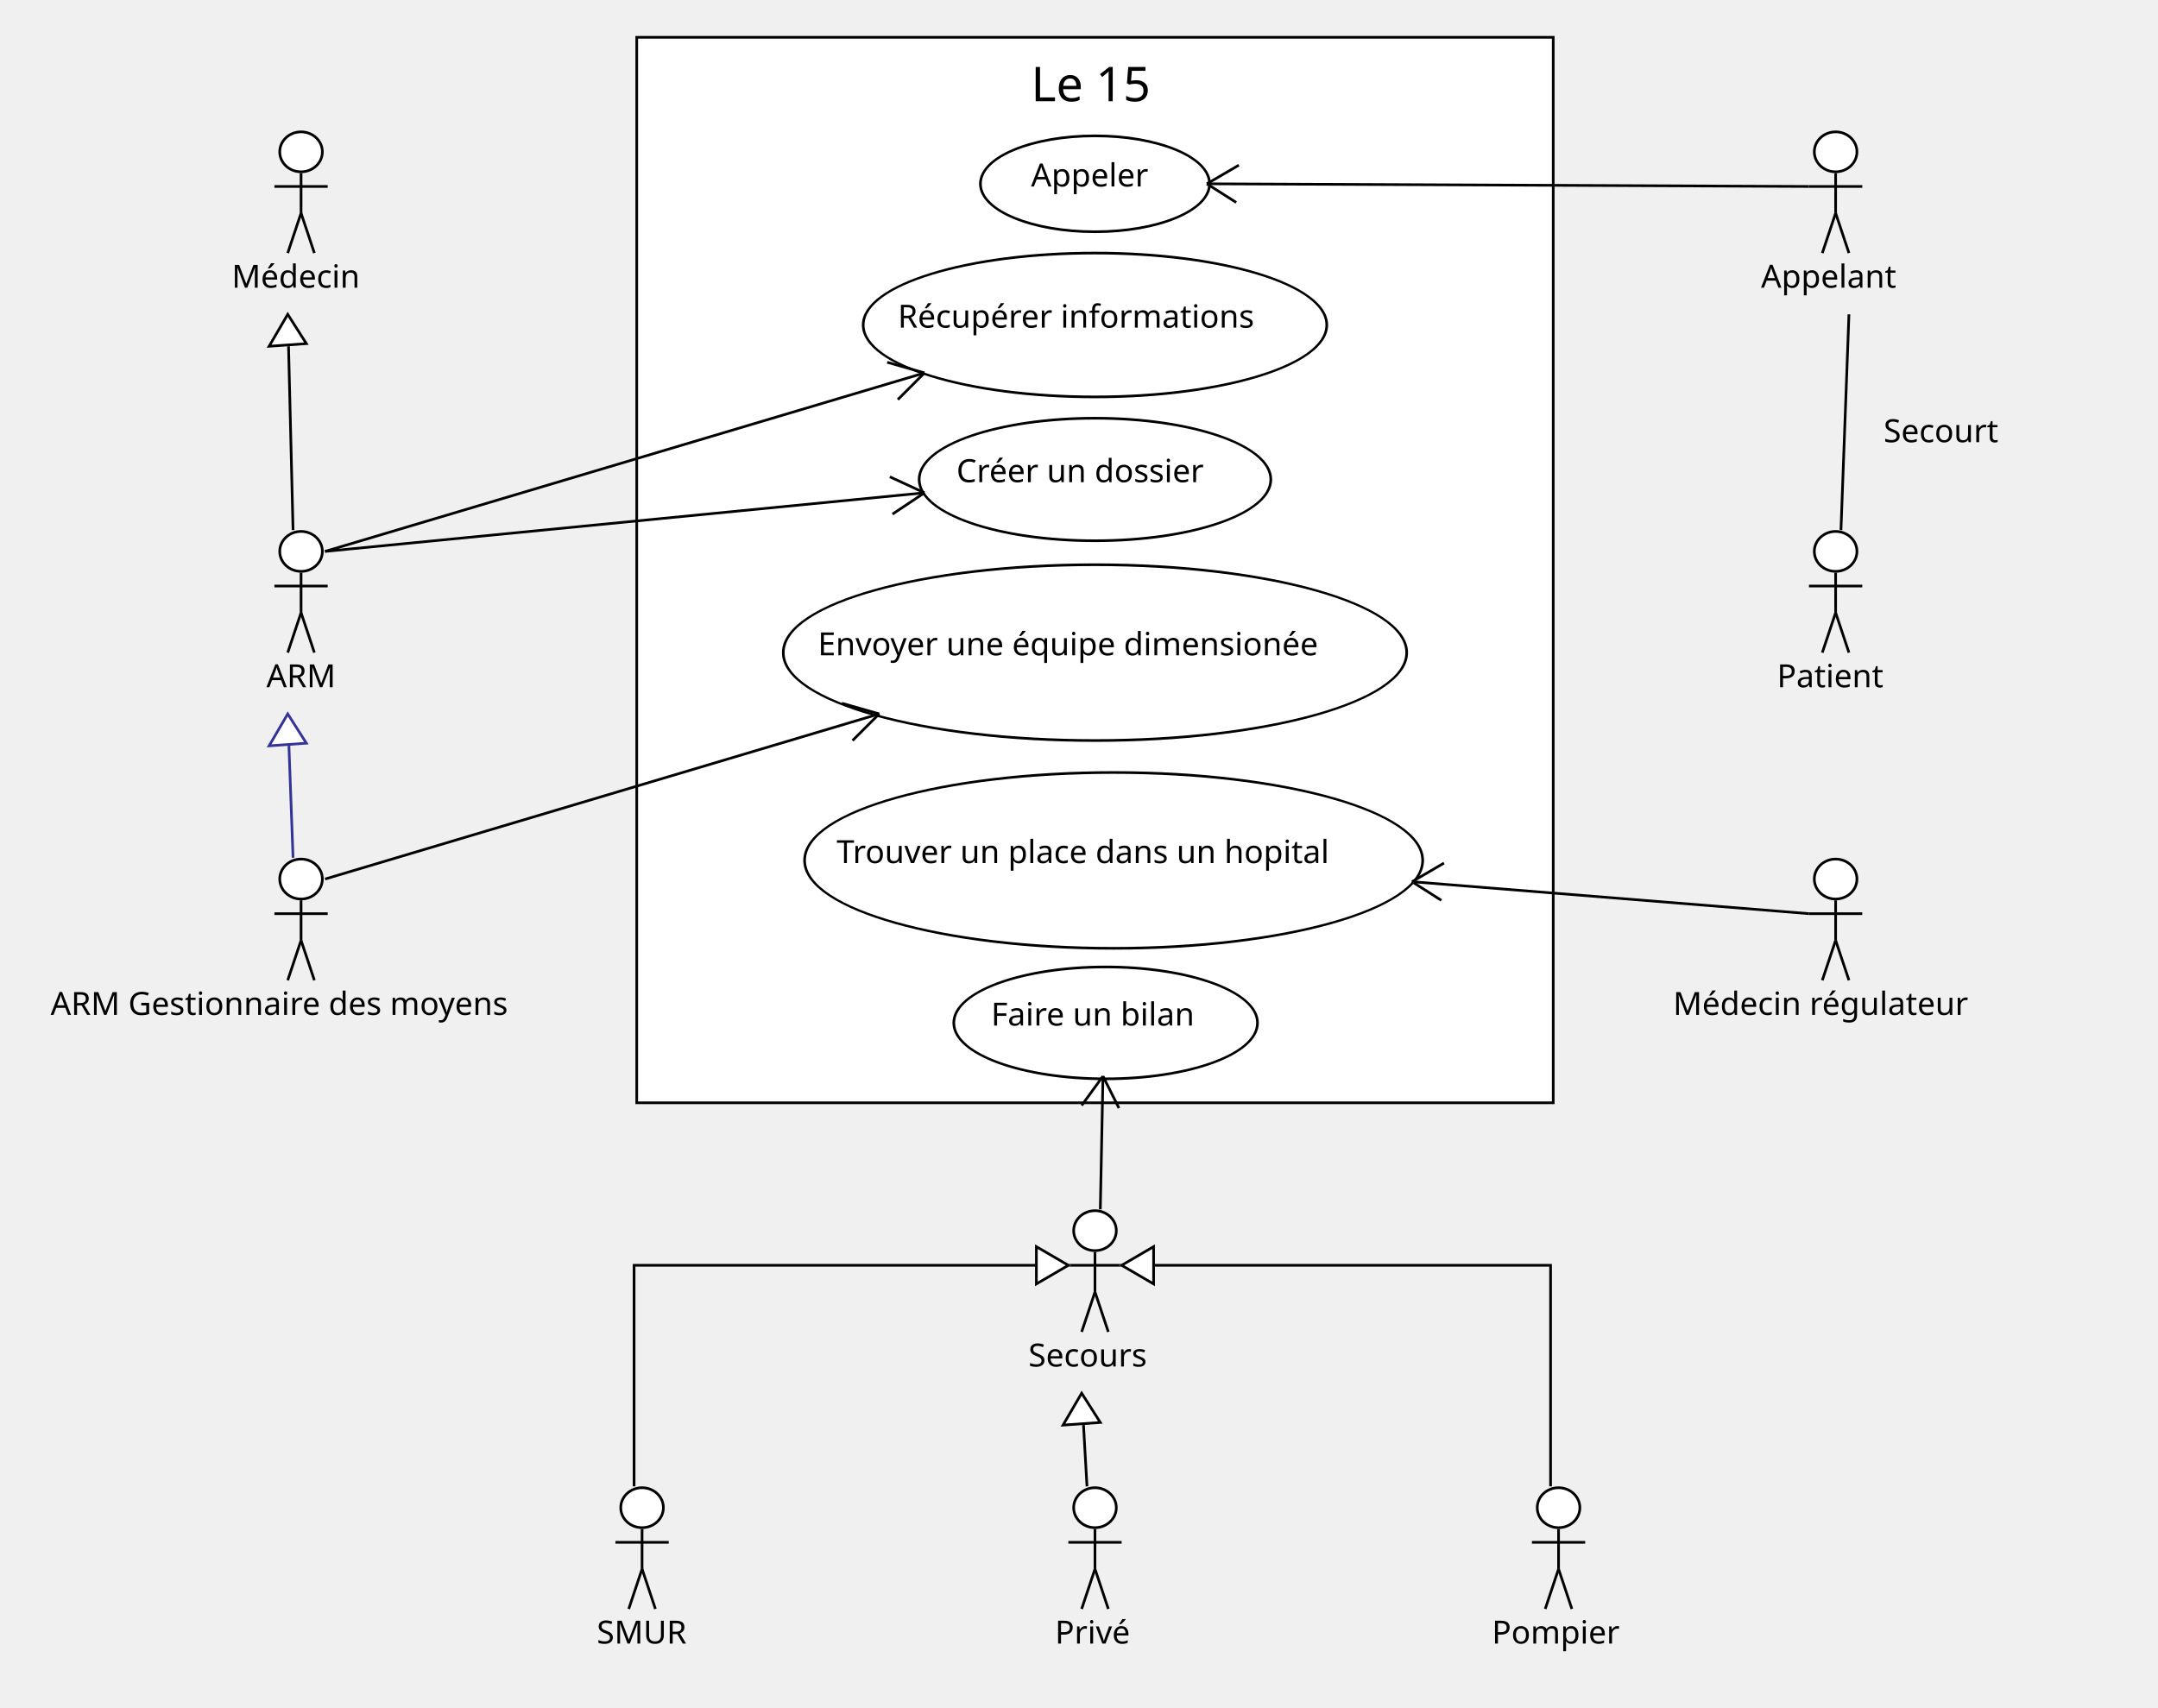
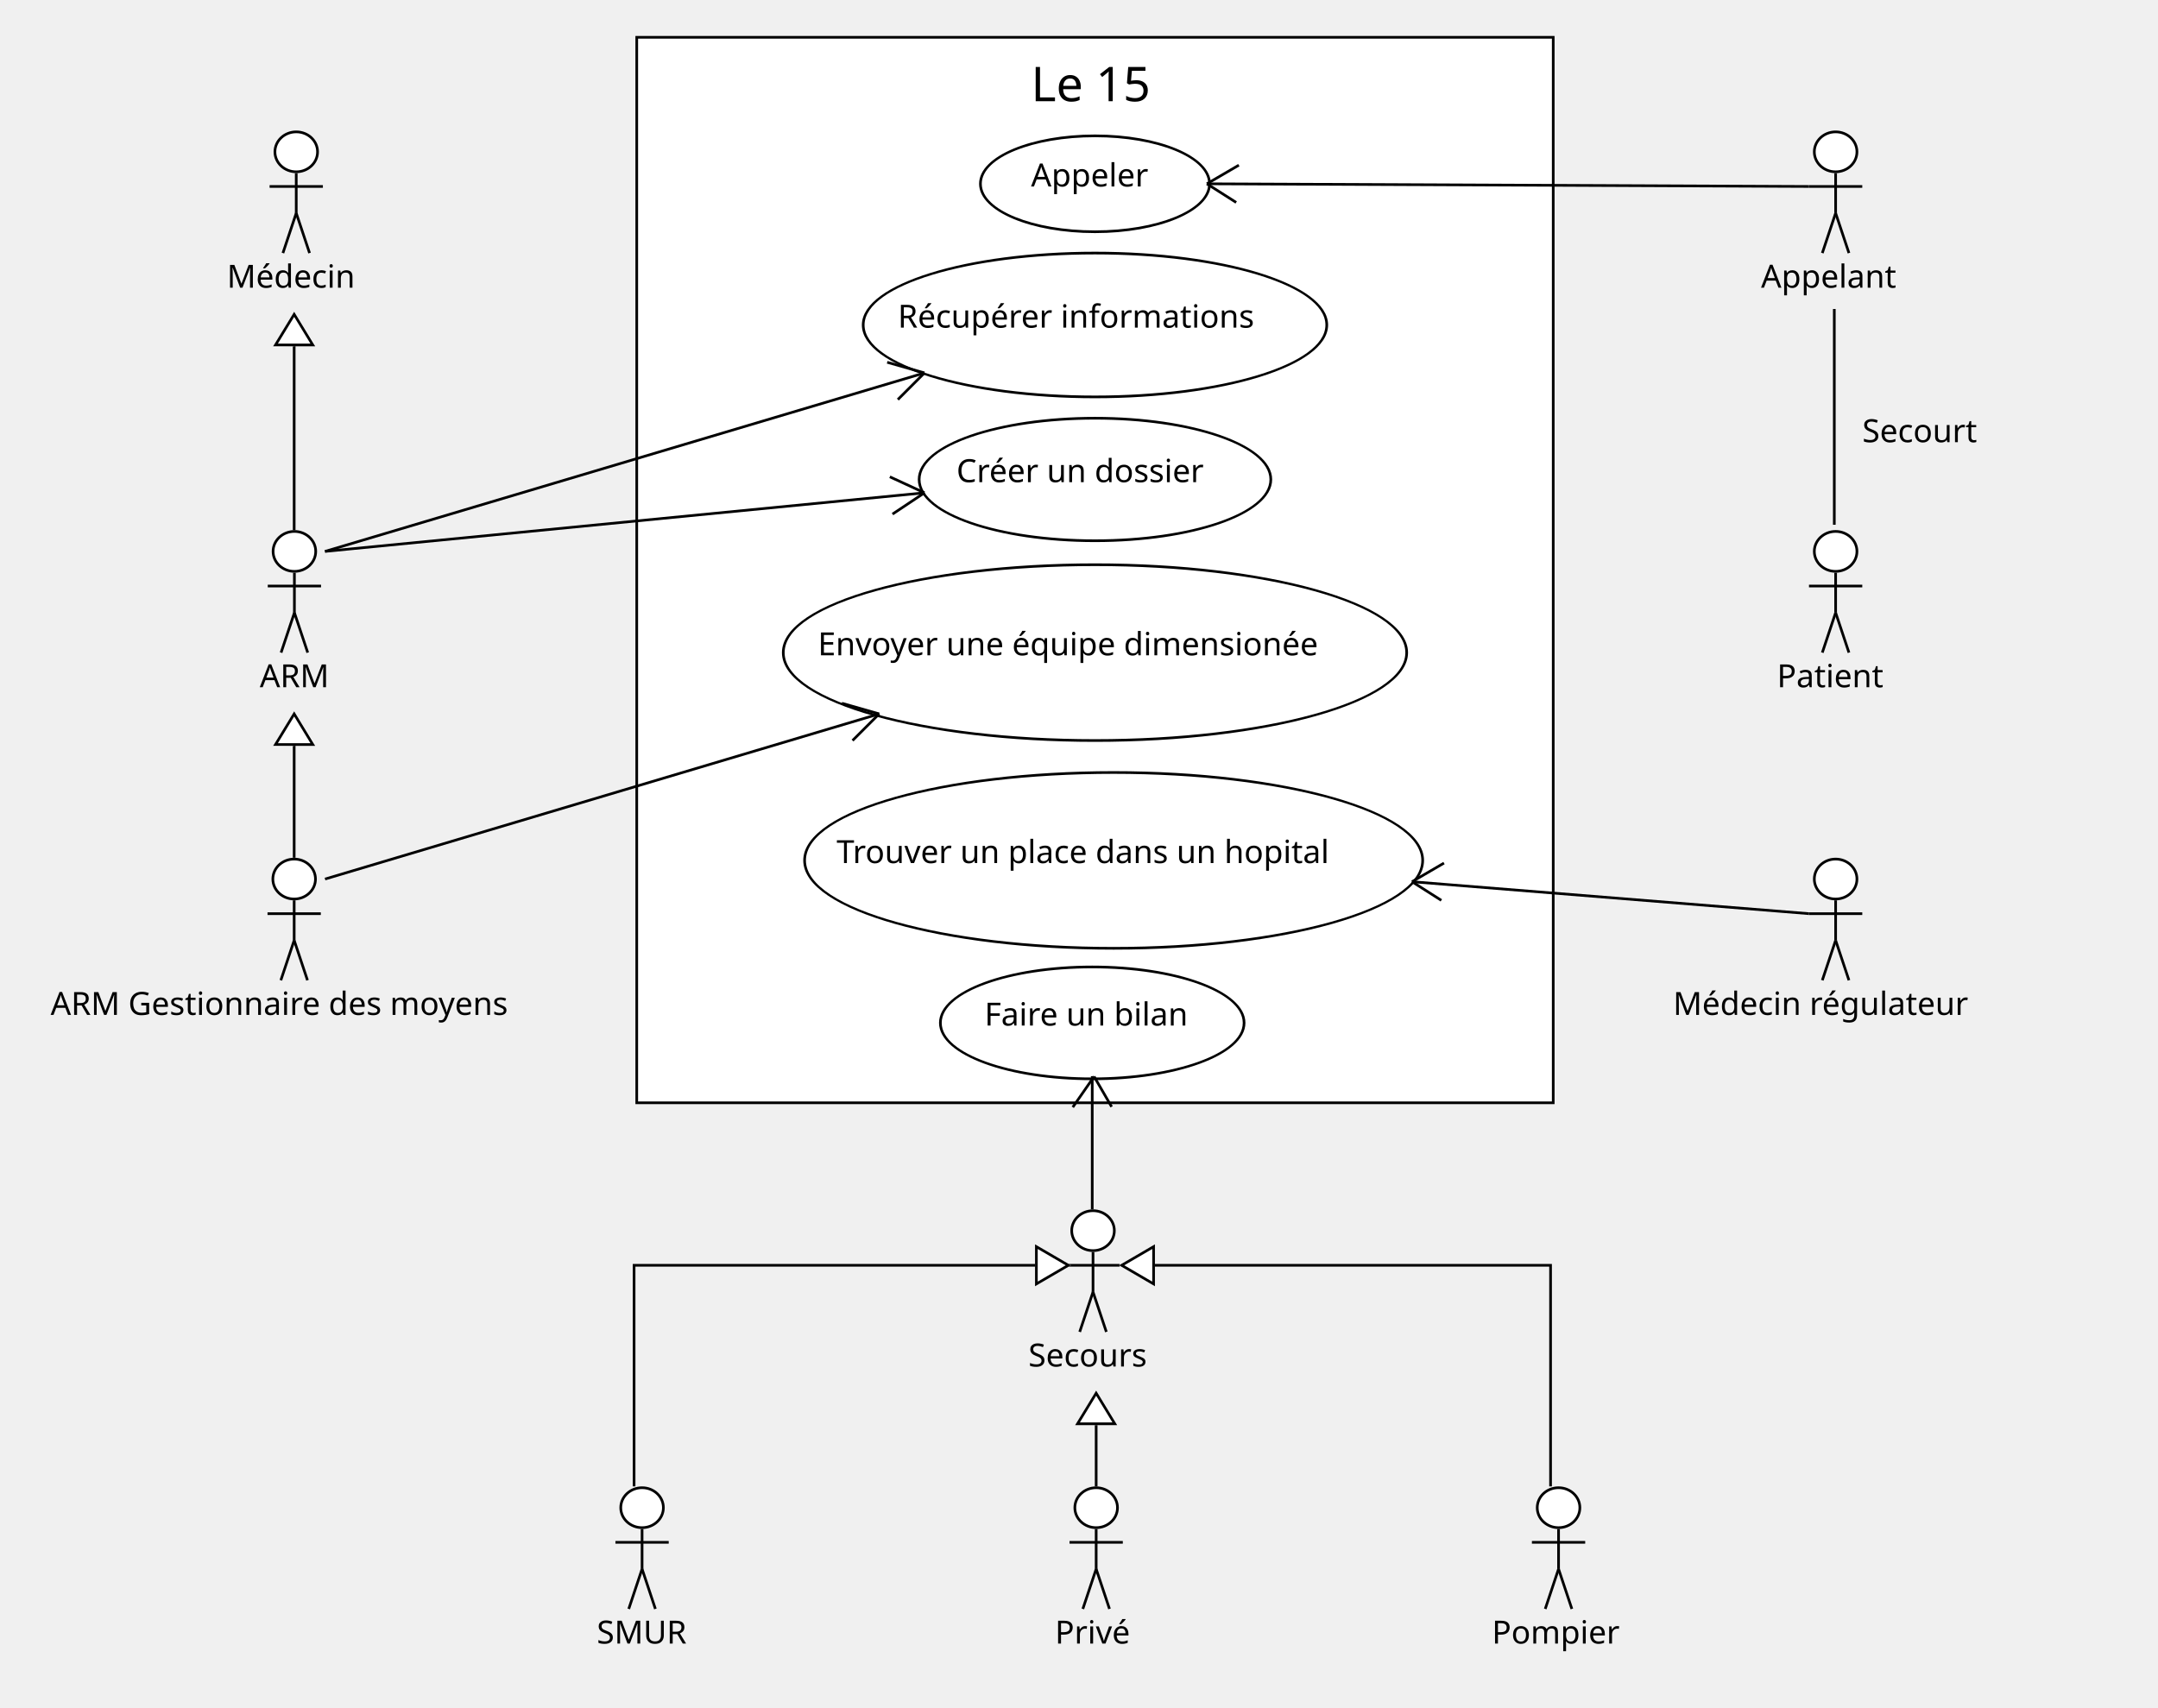
- <svg xmlns="http://www.w3.org/2000/svg" height="641" version="1.1" width="810">
-   <text font-family="Dialog" font-size="12" x="100" y="258">
- ARM</text>
-   <ellipse cx="113" cy="207" fill="#000000" rx="8.0" ry="7.5" stroke="#000000" stroke-width="1" />
-   <ellipse cx="113" cy="207" fill="#ffffff" rx="7.0" ry="6.5" stroke="#ffffff" stroke-width="1" />
-   <line fill="#000000" stroke="#000000" stroke-width="1" x1="113" x2="113" y1="215" y2="230" />
-   <line fill="#000000" stroke="#000000" stroke-width="1" x1="103" x2="123" y1="220" y2="220" />
-   <line fill="#000000" stroke="#000000" stroke-width="1" x1="113" x2="108" y1="230" y2="245" />
-   <line fill="#000000" stroke="#000000" stroke-width="1" x1="113" x2="118" y1="230" y2="245" />
-   <text font-family="Dialog" font-size="12" x="19" y="381">
+ <svg xmlns="http://www.w3.org/2000/svg" height="641" version="1.1" width="810" id="svg3650">
+   <defs id="defs3906" />
+   <g id="g3479" transform="translate(-2.496094,0)">
+     <text id="text3652" y="258" x="100" font-size="12" style="font-size:12px;font-family:Dialog">ARM</text>
+     <ellipse id="ellipse3654" ry="7.5" rx="8" cy="207" cx="113" style="fill:#000000;stroke:#000000;stroke-width:1" />
+     <ellipse id="ellipse3656" ry="6.5" rx="7" cy="207" cx="113" style="fill:#ffffff;stroke:#ffffff;stroke-width:1" />
+     <line id="line3658" y2="230" y1="215" x2="113" x1="113" style="fill:#000000;stroke:#000000;stroke-width:1" />
+     <line id="line3660" y2="220" y1="220" x2="123" x1="103" style="fill:#000000;stroke:#000000;stroke-width:1" />
+     <line id="line3662" y2="245" y1="230" x2="108" x1="113" style="fill:#000000;stroke:#000000;stroke-width:1" />
+     <line id="line3664" y2="245" y1="230" x2="118" x1="113" style="fill:#000000;stroke:#000000;stroke-width:1" />
+   </g>
+   <text font-family="Dialog" font-size="12" x="19" y="381" id="text3666">
ARM Gestionnaire des moyens</text>
-   <ellipse cx="113" cy="330" fill="#000000" rx="8.0" ry="7.5" stroke="#000000" stroke-width="1" />
-   <ellipse cx="113" cy="330" fill="#ffffff" rx="7.0" ry="6.5" stroke="#ffffff" stroke-width="1" />
-   <line fill="#000000" stroke="#000000" stroke-width="1" x1="113" x2="113" y1="338" y2="353" />
-   <line fill="#000000" stroke="#000000" stroke-width="1" x1="103" x2="123" y1="343" y2="343" />
-   <line fill="#000000" stroke="#000000" stroke-width="1" x1="113" x2="108" y1="353" y2="368" />
-   <line fill="#000000" stroke="#000000" stroke-width="1" x1="113" x2="118" y1="353" y2="368" />
-   <polyline fill="none" points="110,322 108,268" stroke="#333399" stroke-width="1" />
-   <polygon fill="#ffffff" points="108,268 115,279 101,280" stroke="#ffffff" stroke-width="1" />
-   <polygon fill="none" points="108,268 115,279 101,280" stroke="#333399" stroke-width="1" />
-   <text font-family="Dialog" font-size="12" x="87" y="108">
- Médecin</text>
-   <ellipse cx="113" cy="57" fill="#000000" rx="8.0" ry="7.5" stroke="#000000" stroke-width="1" />
-   <ellipse cx="113" cy="57" fill="#ffffff" rx="7.0" ry="6.5" stroke="#ffffff" stroke-width="1" />
-   <line fill="#000000" stroke="#000000" stroke-width="1" x1="113" x2="113" y1="65" y2="80" />
-   <line fill="#000000" stroke="#000000" stroke-width="1" x1="103" x2="123" y1="70" y2="70" />
-   <line fill="#000000" stroke="#000000" stroke-width="1" x1="113" x2="108" y1="80" y2="95" />
-   <line fill="#000000" stroke="#000000" stroke-width="1" x1="113" x2="118" y1="80" y2="95" />
-   <polyline fill="none" points="110,199 108,118" stroke="#000000" stroke-width="1" />
-   <polygon fill="#ffffff" points="108,118 115,129 101,130" stroke="#ffffff" stroke-width="1" />
-   <polygon fill="none" points="108,118 115,129 101,130" stroke="#000000" stroke-width="1" />
-   <text font-family="Dialog" font-size="12" x="667" y="258">
+   <g id="g3498" transform="translate(-2.584961,0)">
+     <ellipse id="ellipse3668" ry="7.5" rx="8" cy="330" cx="113" style="fill:#000000;stroke:#000000;stroke-width:1" />
+     <ellipse id="ellipse3670" ry="6.5" rx="7" cy="330" cx="113" style="fill:#ffffff;stroke:#ffffff;stroke-width:1" />
+     <line id="line3672" y2="353" y1="338" x2="113" x1="113" style="fill:#000000;stroke:#000000;stroke-width:1" />
+     <line id="line3674" y2="343" y1="343" x2="123" x1="103" style="fill:#000000;stroke:#000000;stroke-width:1" />
+     <line id="line3676" y2="368" y1="353" x2="108" x1="113" style="fill:#000000;stroke:#000000;stroke-width:1" />
+     <line id="line3678" y2="368" y1="353" x2="118" x1="113" style="fill:#000000;stroke:#000000;stroke-width:1" />
+   </g>
+   <path style="fill:none;stroke:#000000;stroke-width:1" d="m 110.415,322 0,-54" id="polyline3680" />
+   <path style="fill:#ffffff;stroke:#ffffff;stroke-width:1" d="m 110.434,268 7,11 -14,1 z" id="polygon3682" />
+   <path style="fill:none;stroke:#000000;stroke-width:1" d="m 110.415,268 7,11.5 -14,0 z" id="polygon3684" />
+   <g id="g3488" transform="translate(-1.806641,0)">
+     <text id="text3686" y="108" x="87" font-size="12" style="font-size:12px;font-family:Dialog">Médecin</text>
+     <g id="g3471">
+       <ellipse cx="113" cy="57" rx="8" ry="7.5" id="ellipse3688" style="fill:#000000;stroke:#000000;stroke-width:1" />
+       <ellipse cx="113" cy="57" rx="7" ry="6.5" id="ellipse3690" style="fill:#ffffff;stroke:#ffffff;stroke-width:1" />
+       <line x1="113" x2="113" y1="65" y2="80" id="line3692" style="fill:#000000;stroke:#000000;stroke-width:1" />
+       <line x1="103" x2="123" y1="70" y2="70" id="line3694" style="fill:#000000;stroke:#000000;stroke-width:1" />
+       <line x1="113" x2="108" y1="80" y2="95" id="line3696" style="fill:#000000;stroke:#000000;stroke-width:1" />
+       <line x1="113" x2="118" y1="80" y2="95" id="line3698" style="fill:#000000;stroke:#000000;stroke-width:1" />
+     </g>
+   </g>
+   <path style="fill:none;stroke:#000000;stroke-width:1" d="m 110.415,199 0,-81" id="polyline3700" />
+   <polygon points="101,130 108,118 115,129 " id="polygon3702" transform="translate(2.433605,0)" style="fill:#ffffff;stroke:#ffffff;stroke-width:1" />
+   <path style="fill:none;stroke:#000000;stroke-width:1" d="m 110.415,118 7,11.5 -14,0 z" id="polygon3704" />
+   <text font-family="Dialog" font-size="12" x="667" y="258" id="text3706">
Patient</text>
-   <ellipse cx="689" cy="207" fill="#000000" rx="8.0" ry="7.5" stroke="#000000" stroke-width="1" />
-   <ellipse cx="689" cy="207" fill="#ffffff" rx="7.0" ry="6.5" stroke="#ffffff" stroke-width="1" />
-   <line fill="#000000" stroke="#000000" stroke-width="1" x1="689" x2="689" y1="215" y2="230" />
-   <line fill="#000000" stroke="#000000" stroke-width="1" x1="679" x2="699" y1="220" y2="220" />
-   <line fill="#000000" stroke="#000000" stroke-width="1" x1="689" x2="684" y1="230" y2="245" />
-   <line fill="#000000" stroke="#000000" stroke-width="1" x1="689" x2="694" y1="230" y2="245" />
-   <text font-family="Dialog" font-size="12" x="661" y="108">
+   <ellipse cx="689" cy="207" fill="#000000" rx="8.0" ry="7.5" stroke="#000000" stroke-width="1" id="ellipse3708" />
+   <ellipse cx="689" cy="207" fill="#ffffff" rx="7.0" ry="6.5" stroke="#ffffff" stroke-width="1" id="ellipse3710" />
+   <line fill="#000000" stroke="#000000" stroke-width="1" x1="689" x2="689" y1="215" y2="230" id="line3712" />
+   <line fill="#000000" stroke="#000000" stroke-width="1" x1="679" x2="699" y1="220" y2="220" id="line3714" />
+   <line fill="#000000" stroke="#000000" stroke-width="1" x1="689" x2="684" y1="230" y2="245" id="line3716" />
+   <line fill="#000000" stroke="#000000" stroke-width="1" x1="689" x2="694" y1="230" y2="245" id="line3718" />
+   <text font-family="Dialog" font-size="12" x="661" y="108" id="text3720">
Appelant</text>
-   <ellipse cx="689" cy="57" fill="#000000" rx="8.0" ry="7.5" stroke="#000000" stroke-width="1" />
-   <ellipse cx="689" cy="57" fill="#ffffff" rx="7.0" ry="6.5" stroke="#ffffff" stroke-width="1" />
-   <line fill="#000000" stroke="#000000" stroke-width="1" x1="689" x2="689" y1="65" y2="80" />
-   <line fill="#000000" stroke="#000000" stroke-width="1" x1="679" x2="699" y1="70" y2="70" />
-   <line fill="#000000" stroke="#000000" stroke-width="1" x1="689" x2="684" y1="80" y2="95" />
-   <line fill="#000000" stroke="#000000" stroke-width="1" x1="689" x2="694" y1="80" y2="95" />
-   <text font-family="Dialog" font-size="12" x="628" y="381">
+   <ellipse cx="689" cy="57" fill="#000000" rx="8.0" ry="7.5" stroke="#000000" stroke-width="1" id="ellipse3722" />
+   <ellipse cx="689" cy="57" fill="#ffffff" rx="7.0" ry="6.5" stroke="#ffffff" stroke-width="1" id="ellipse3724" />
+   <line fill="#000000" stroke="#000000" stroke-width="1" x1="689" x2="689" y1="65" y2="80" id="line3726" />
+   <line fill="#000000" stroke="#000000" stroke-width="1" x1="679" x2="699" y1="70" y2="70" id="line3728" />
+   <line fill="#000000" stroke="#000000" stroke-width="1" x1="689" x2="684" y1="80" y2="95" id="line3730" />
+   <line fill="#000000" stroke="#000000" stroke-width="1" x1="689" x2="694" y1="80" y2="95" id="line3732" />
+   <text font-family="Dialog" font-size="12" x="628" y="381" id="text3734">
Médecin régulateur</text>
-   <ellipse cx="689" cy="330" fill="#000000" rx="8.0" ry="7.5" stroke="#000000" stroke-width="1" />
-   <ellipse cx="689" cy="330" fill="#ffffff" rx="7.0" ry="6.5" stroke="#ffffff" stroke-width="1" />
-   <line fill="#000000" stroke="#000000" stroke-width="1" x1="689" x2="689" y1="338" y2="353" />
-   <line fill="#000000" stroke="#000000" stroke-width="1" x1="679" x2="699" y1="343" y2="343" />
-   <line fill="#000000" stroke="#000000" stroke-width="1" x1="689" x2="684" y1="353" y2="368" />
-   <line fill="#000000" stroke="#000000" stroke-width="1" x1="689" x2="694" y1="353" y2="368" />
-   <text font-family="Dialog" font-size="12" x="386" y="513">
+   <ellipse cx="689" cy="330" fill="#000000" rx="8.0" ry="7.5" stroke="#000000" stroke-width="1" id="ellipse3736" />
+   <ellipse cx="689" cy="330" fill="#ffffff" rx="7.0" ry="6.5" stroke="#ffffff" stroke-width="1" id="ellipse3738" />
+   <line fill="#000000" stroke="#000000" stroke-width="1" x1="689" x2="689" y1="338" y2="353" id="line3740" />
+   <line fill="#000000" stroke="#000000" stroke-width="1" x1="679" x2="699" y1="343" y2="343" id="line3742" />
+   <line fill="#000000" stroke="#000000" stroke-width="1" x1="689" x2="684" y1="353" y2="368" id="line3744" />
+   <line fill="#000000" stroke="#000000" stroke-width="1" x1="689" x2="694" y1="353" y2="368" id="line3746" />
+   <text font-family="Dialog" font-size="12" x="386" y="513" id="text3748">
Secours</text>
-   <ellipse cx="411" cy="462" fill="#000000" rx="8.0" ry="7.5" stroke="#000000" stroke-width="1" />
-   <ellipse cx="411" cy="462" fill="#ffffff" rx="7.0" ry="6.5" stroke="#ffffff" stroke-width="1" />
-   <line fill="#000000" stroke="#000000" stroke-width="1" x1="411" x2="411" y1="470" y2="485" />
-   <line fill="#000000" stroke="#000000" stroke-width="1" x1="401" x2="421" y1="475" y2="475" />
-   <line fill="#000000" stroke="#000000" stroke-width="1" x1="411" x2="406" y1="485" y2="500" />
-   <line fill="#000000" stroke="#000000" stroke-width="1" x1="411" x2="416" y1="485" y2="500" />
-   <text font-family="Dialog" font-size="12" x="560" y="617">
+   <g id="g3515" transform="translate(-0.7373979,-4.006813e-8)">
+     <ellipse id="ellipse3750" ry="7.5" rx="8" cy="462" cx="411" style="fill:#000000;stroke:#000000;stroke-width:1" />
+     <ellipse id="ellipse3752" ry="6.5" rx="7" cy="462" cx="411" style="fill:#ffffff;stroke:#ffffff;stroke-width:1" />
+     <line id="line3754" y2="485" y1="470" x2="411" x1="411" style="fill:#000000;stroke:#000000;stroke-width:1" />
+     <line id="line3756" y2="475" y1="475" x2="421" x1="401" style="fill:#000000;stroke:#000000;stroke-width:1" />
+     <line id="line3758" y2="500" y1="485" x2="406" x1="411" style="fill:#000000;stroke:#000000;stroke-width:1" />
+     <line id="line3760" y2="500" y1="485" x2="416" x1="411" style="fill:#000000;stroke:#000000;stroke-width:1" />
+   </g>
+   <text font-family="Dialog" font-size="12" x="560" y="617" id="text3762">
Pompier</text>
-   <ellipse cx="585" cy="566" fill="#000000" rx="8.0" ry="7.5" stroke="#000000" stroke-width="1" />
-   <ellipse cx="585" cy="566" fill="#ffffff" rx="7.0" ry="6.5" stroke="#ffffff" stroke-width="1" />
-   <line fill="#000000" stroke="#000000" stroke-width="1" x1="585" x2="585" y1="574" y2="589" />
-   <line fill="#000000" stroke="#000000" stroke-width="1" x1="575" x2="595" y1="579" y2="579" />
-   <line fill="#000000" stroke="#000000" stroke-width="1" x1="585" x2="580" y1="589" y2="604" />
-   <line fill="#000000" stroke="#000000" stroke-width="1" x1="585" x2="590" y1="589" y2="604" />
-   <polyline fill="none" points="582,558 582,475 421,475" stroke="#000000" stroke-width="1" />
-   <polygon fill="#ffffff" points="421,475 433,468 433,482" stroke="#ffffff" stroke-width="1" />
-   <polygon fill="none" points="421,475 433,468 433,482" stroke="#000000" stroke-width="1" />
-   <text font-family="Dialog" font-size="12" x="396" y="617">
+   <ellipse cx="585" cy="566" fill="#000000" rx="8.0" ry="7.5" stroke="#000000" stroke-width="1" id="ellipse3764" />
+   <ellipse cx="585" cy="566" fill="#ffffff" rx="7.0" ry="6.5" stroke="#ffffff" stroke-width="1" id="ellipse3766" />
+   <line fill="#000000" stroke="#000000" stroke-width="1" x1="585" x2="585" y1="574" y2="589" id="line3768" />
+   <line fill="#000000" stroke="#000000" stroke-width="1" x1="575" x2="595" y1="579" y2="579" id="line3770" />
+   <line fill="#000000" stroke="#000000" stroke-width="1" x1="585" x2="580" y1="589" y2="604" id="line3772" />
+   <line fill="#000000" stroke="#000000" stroke-width="1" x1="585" x2="590" y1="589" y2="604" id="line3774" />
+   <polyline fill="none" points="582,558 582,475 421,475" stroke="#000000" stroke-width="1" id="polyline3776" />
+   <polygon points="433,482 421,475 433,468 " id="polygon3778" style="fill:#ffffff;stroke:#ffffff;stroke-width:1" />
+   <polygon points="433,482 421,475 433,468 " id="polygon3780" style="fill:none;stroke:#000000;stroke-width:1" />
+   <text font-family="Dialog" font-size="12" x="396" y="617" id="text3782">
Privé</text>
-   <ellipse cx="411" cy="566" fill="#000000" rx="8.0" ry="7.5" stroke="#000000" stroke-width="1" />
-   <ellipse cx="411" cy="566" fill="#ffffff" rx="7.0" ry="6.5" stroke="#ffffff" stroke-width="1" />
-   <line fill="#000000" stroke="#000000" stroke-width="1" x1="411" x2="411" y1="574" y2="589" />
-   <line fill="#000000" stroke="#000000" stroke-width="1" x1="401" x2="421" y1="579" y2="579" />
-   <line fill="#000000" stroke="#000000" stroke-width="1" x1="411" x2="406" y1="589" y2="604" />
-   <line fill="#000000" stroke="#000000" stroke-width="1" x1="411" x2="416" y1="589" y2="604" />
-   <polyline fill="none" points="408,558 406,523" stroke="#000000" stroke-width="1" />
-   <polygon fill="#ffffff" points="406,523 413,534 399,535" stroke="#ffffff" stroke-width="1" />
-   <polygon fill="none" points="406,523 413,534 399,535" stroke="#000000" stroke-width="1" />
-   <text font-family="Dialog" font-size="12" x="224" y="617">
+   <g id="g3526" transform="translate(0.4429158,0)">
+     <ellipse id="ellipse3784" ry="7.5" rx="8" cy="566" cx="411" style="fill:#000000;stroke:#000000;stroke-width:1" />
+     <ellipse id="ellipse3786" ry="6.5" rx="7" cy="566" cx="411" style="fill:#ffffff;stroke:#ffffff;stroke-width:1" />
+     <line id="line3788" y2="589" y1="574" x2="411" x1="411" style="fill:#000000;stroke:#000000;stroke-width:1" />
+     <line id="line3790" y2="579" y1="579" x2="421" x1="401" style="fill:#000000;stroke:#000000;stroke-width:1" />
+     <line id="line3792" y2="604" y1="589" x2="406" x1="411" style="fill:#000000;stroke:#000000;stroke-width:1" />
+     <line id="line3794" y2="604" y1="589" x2="416" x1="411" style="fill:#000000;stroke:#000000;stroke-width:1" />
+   </g>
+   <g id="g3534">
+     <path id="polyline3796" d="m 411.443,558 0,-35" style="fill:none;stroke:#000000;stroke-width:1" />
+     <path id="polygon3798" d="m 411.562,523 7,11.5 -14,0 z" style="fill:#ffffff;stroke:#ffffff;stroke-width:1" />
+     <path id="polygon3800" d="m 411.443,523 7,11.5 -14,0 z" style="fill:none;stroke:#000000;stroke-width:1" />
+   </g>
+   <text font-family="Dialog" font-size="12" x="224" y="617" id="text3802">
SMUR</text>
-   <ellipse cx="241" cy="566" fill="#000000" rx="8.0" ry="7.5" stroke="#000000" stroke-width="1" />
-   <ellipse cx="241" cy="566" fill="#ffffff" rx="7.0" ry="6.5" stroke="#ffffff" stroke-width="1" />
-   <line fill="#000000" stroke="#000000" stroke-width="1" x1="241" x2="241" y1="574" y2="589" />
-   <line fill="#000000" stroke="#000000" stroke-width="1" x1="231" x2="251" y1="579" y2="579" />
-   <line fill="#000000" stroke="#000000" stroke-width="1" x1="241" x2="236" y1="589" y2="604" />
-   <line fill="#000000" stroke="#000000" stroke-width="1" x1="241" x2="246" y1="589" y2="604" />
-   <polyline fill="none" points="238,558 238,475 401,475" stroke="#000000" stroke-width="1" />
-   <polygon fill="#ffffff" points="401,475 389,482 389,468" stroke="#ffffff" stroke-width="1" />
-   <polygon fill="none" points="401,475 389,482 389,468" stroke="#000000" stroke-width="1" />
-   <rect fill="#ffffff" height="400" stroke="#ffffff" stroke-width="1" width="344" x="239" y="14" />
-   <rect fill="none" height="400" stroke="#000000" stroke-width="1" width="344" x="239" y="14" />
-   <text font-family="Dialog" font-size="18" x="387" y="38">
+   <ellipse cx="241" cy="566" fill="#000000" rx="8.0" ry="7.5" stroke="#000000" stroke-width="1" id="ellipse3804" />
+   <ellipse cx="241" cy="566" fill="#ffffff" rx="7.0" ry="6.5" stroke="#ffffff" stroke-width="1" id="ellipse3806" />
+   <line fill="#000000" stroke="#000000" stroke-width="1" x1="241" x2="241" y1="574" y2="589" id="line3808" />
+   <line fill="#000000" stroke="#000000" stroke-width="1" x1="231" x2="251" y1="579" y2="579" id="line3810" />
+   <line fill="#000000" stroke="#000000" stroke-width="1" x1="241" x2="236" y1="589" y2="604" id="line3812" />
+   <line fill="#000000" stroke="#000000" stroke-width="1" x1="241" x2="246" y1="589" y2="604" id="line3814" />
+   <polyline fill="none" points="238,558 238,475 401,475" stroke="#000000" stroke-width="1" id="polyline3816" />
+   <polygon points="389,468 401,475 389,482 " id="polygon3818" style="fill:#ffffff;stroke:#ffffff;stroke-width:1" />
+   <polygon points="389,468 401,475 389,482 " id="polygon3820" style="fill:none;stroke:#000000;stroke-width:1" />
+   <rect height="400" width="344" x="239" y="14" id="rect3822" stroke-width="1" stroke="#ffffff" fill="#ffffff" />
+   <rect fill="none" height="400" stroke="#000000" stroke-width="1" width="344" x="239" y="14" id="rect3824" />
+   <text font-family="Dialog" font-size="18" x="387" y="38" id="text3826">
Le 15</text>
-   <ellipse cx="411" cy="69" fill="#000000" rx="43.0" ry="18.0" stroke="#000000" stroke-width="1" />
-   <ellipse cx="411" cy="69" fill="#ffffff" rx="42.0" ry="17.0" stroke="#ffffff" stroke-width="1" />
-   <text font-family="Dialog" font-size="12" x="387" y="70">
+   <ellipse cx="411" cy="69" fill="#000000" rx="43.0" ry="18.0" stroke="#000000" stroke-width="1" id="ellipse3828" />
+   <ellipse cx="411" cy="69" fill="#ffffff" rx="42.0" ry="17.0" stroke="#ffffff" stroke-width="1" id="ellipse3830" />
+   <text font-family="Dialog" font-size="12" x="387" y="70" id="text3832">
Appeler</text>
-   <ellipse cx="411" cy="122" fill="#000000" rx="87.0" ry="27.0" stroke="#000000" stroke-width="1" />
-   <ellipse cx="411" cy="122" fill="#ffffff" rx="86.0" ry="26.0" stroke="#ffffff" stroke-width="1" />
-   <text font-family="Dialog" font-size="12" x="337" y="123">
+   <ellipse cx="411" cy="122" fill="#000000" rx="87.0" ry="27.0" stroke="#000000" stroke-width="1" id="ellipse3834" />
+   <ellipse cx="411" cy="122" fill="#ffffff" rx="86.0" ry="26.0" stroke="#ffffff" stroke-width="1" id="ellipse3836" />
+   <text font-family="Dialog" font-size="12" x="337" y="123" id="text3838">
Récupérer informations</text>
-   <ellipse cx="411" cy="180" fill="#000000" rx="66.0" ry="23.0" stroke="#000000" stroke-width="1" />
-   <ellipse cx="411" cy="180" fill="#ffffff" rx="65.0" ry="22.0" stroke="#ffffff" stroke-width="1" />
-   <text font-family="Dialog" font-size="12" x="359" y="181">
+   <ellipse cx="411" cy="180" fill="#000000" rx="66.0" ry="23.0" stroke="#000000" stroke-width="1" id="ellipse3840" />
+   <ellipse cx="411" cy="180" fill="#ffffff" rx="65.0" ry="22.0" stroke="#ffffff" stroke-width="1" id="ellipse3842" />
+   <text font-family="Dialog" font-size="12" x="359" y="181" id="text3844">
Créer un dossier</text>
-   <ellipse cx="411" cy="245" fill="#000000" rx="117.0" ry="33.0" stroke="#000000" stroke-width="1" />
-   <ellipse cx="411" cy="245" fill="#ffffff" rx="116.0" ry="32.0" stroke="#ffffff" stroke-width="1" />
-   <text font-family="Dialog" font-size="12" x="307" y="246">
+   <ellipse cx="411" cy="245" fill="#000000" rx="117.0" ry="33.0" stroke="#000000" stroke-width="1" id="ellipse3846" />
+   <ellipse cx="411" cy="245" fill="#ffffff" rx="116.0" ry="32.0" stroke="#ffffff" stroke-width="1" id="ellipse3848" />
+   <text font-family="Dialog" font-size="12" x="307" y="246" id="text3850">
Envoyer une équipe dimensionée</text>
-   <ellipse cx="415" cy="384" fill="#000000" rx="57.0" ry="21.0" stroke="#000000" stroke-width="1" />
-   <ellipse cx="415" cy="384" fill="#ffffff" rx="56.0" ry="20.0" stroke="#ffffff" stroke-width="1" />
-   <text font-family="Dialog" font-size="12" x="372" y="385">
- Faire un bilan</text>
-   <ellipse cx="418" cy="323" fill="#000000" rx="116.0" ry="33.0" stroke="#000000" stroke-width="1" />
-   <ellipse cx="418" cy="323" fill="#ffffff" rx="115.0" ry="32.0" stroke="#ffffff" stroke-width="1" />
-   <text font-family="Dialog" font-size="12" x="314" y="324">
+   <ellipse cx="409.966" cy="384" rx="57" ry="21" id="ellipse3852" style="fill:#000000;stroke:#000000;stroke-width:1" />
+   <ellipse cx="409.966" cy="384" rx="56" ry="20" id="ellipse3854" style="fill:#ffffff;stroke:#ffffff;stroke-width:1" />
+   <text font-size="12" x="369.545" y="385" id="text3856" style="font-size:12px;font-family:Dialog">Faire un bilan</text>
+   <ellipse cx="418" cy="323" fill="#000000" rx="116.0" ry="33.0" stroke="#000000" stroke-width="1" id="ellipse3858" />
+   <ellipse cx="418" cy="323" fill="#ffffff" rx="115.0" ry="32.0" stroke="#ffffff" stroke-width="1" id="ellipse3860" />
+   <text font-family="Dialog" font-size="12" x="314" y="324" id="text3862">
Trouver un place dans un hopital</text>
-   <polyline fill="none" points="679,70 453,69" stroke="#000000" stroke-width="1" />
-   <line fill="#000000" stroke="#000000" stroke-width="1" x1="465" x2="453" y1="62" y2="69" />
-   <line fill="#000000" stroke="#000000" stroke-width="1" x1="464" x2="453" y1="76" y2="69" />
-   <polyline fill="none" points="122,207 347,140" stroke="#000000" stroke-width="1" />
-   <line fill="#000000" stroke="#000000" stroke-width="1" x1="337" x2="347" y1="150" y2="140" />
-   <line fill="#000000" stroke="#000000" stroke-width="1" x1="333" x2="347" y1="136" y2="140" />
-   <polyline fill="none" points="122,207 347,185" stroke="#000000" stroke-width="1" />
-   <line fill="#000000" stroke="#000000" stroke-width="1" x1="335" x2="347" y1="193" y2="185" />
-   <line fill="#000000" stroke="#000000" stroke-width="1" x1="334" x2="347" y1="179" y2="185" />
-   <polyline fill="none" points="122,330 330,268" stroke="#000000" stroke-width="1" />
-   <line fill="#000000" stroke="#000000" stroke-width="1" x1="320" x2="330" y1="278" y2="268" />
-   <line fill="#000000" stroke="#000000" stroke-width="1" x1="316" x2="330" y1="264" y2="268" />
-   <polyline fill="none" points="679,343 530,331" stroke="#000000" stroke-width="1" />
-   <line fill="#000000" stroke="#000000" stroke-width="1" x1="542" x2="530" y1="324" y2="331" />
-   <line fill="#000000" stroke="#000000" stroke-width="1" x1="541" x2="530" y1="338" y2="331" />
-   <polyline fill="none" points="413,454 414,404" stroke="#000000" stroke-width="1" />
-   <line fill="#000000" stroke="#000000" stroke-width="1" x1="420" x2="414" y1="416" y2="404" />
-   <line fill="#000000" stroke="#000000" stroke-width="1" x1="406" x2="414" y1="415" y2="404" />
-   <polyline fill="none" points="691,199 694,118" stroke="#000000" stroke-width="1" />
-   <text font-family="Dialog" font-size="12" x="707" y="166">
- Secourt</text>
+   <polyline fill="none" points="679,70 453,69" stroke="#000000" stroke-width="1" id="polyline3864" />
+   <line fill="#000000" stroke="#000000" stroke-width="1" x1="465" x2="453" y1="62" y2="69" id="line3866" />
+   <line fill="#000000" stroke="#000000" stroke-width="1" x1="464" x2="453" y1="76" y2="69" id="line3868" />
+   <polyline fill="none" points="122,207 347,140" stroke="#000000" stroke-width="1" id="polyline3870" />
+   <line fill="#000000" stroke="#000000" stroke-width="1" x1="337" x2="347" y1="150" y2="140" id="line3872" />
+   <line fill="#000000" stroke="#000000" stroke-width="1" x1="333" x2="347" y1="136" y2="140" id="line3874" />
+   <polyline fill="none" points="122,207 347,185" stroke="#000000" stroke-width="1" id="polyline3876" />
+   <line fill="#000000" stroke="#000000" stroke-width="1" x1="335" x2="347" y1="193" y2="185" id="line3878" />
+   <line fill="#000000" stroke="#000000" stroke-width="1" x1="334" x2="347" y1="179" y2="185" id="line3880" />
+   <polyline fill="none" points="122,330 330,268" stroke="#000000" stroke-width="1" id="polyline3882" />
+   <line fill="#000000" stroke="#000000" stroke-width="1" x1="320" x2="330" y1="278" y2="268" id="line3884" />
+   <line fill="#000000" stroke="#000000" stroke-width="1" x1="316" x2="330" y1="264" y2="268" id="line3886" />
+   <polyline fill="none" points="679,343 530,331" stroke="#000000" stroke-width="1" id="polyline3888" />
+   <line fill="#000000" stroke="#000000" stroke-width="1" x1="542" x2="530" y1="324" y2="331" id="line3890" />
+   <line fill="#000000" stroke="#000000" stroke-width="1" x1="541" x2="530" y1="338" y2="331" id="line3892" />
+   <path style="fill:none;stroke:#000000;stroke-width:1" d="m 409.966,454 0,-50" id="polyline3894" />
+   <g id="g3512" transform="translate(-2.756642,0)">
+     <path d="m 405.423,415.657 8,-11.526 M 420,415.5 413.423,404.131" style="fill:#000000;stroke:#000000;stroke-width:1" id="line3898" />
+   </g>
+   <path style="fill:none;stroke:#000000;stroke-width:1" d="m 688.5,197 0,-81" id="polyline3900" />
+   <text font-size="12" x="699" y="166" id="text3902" style="font-size:12px;font-family:Dialog">Secourt</text>
</svg>
